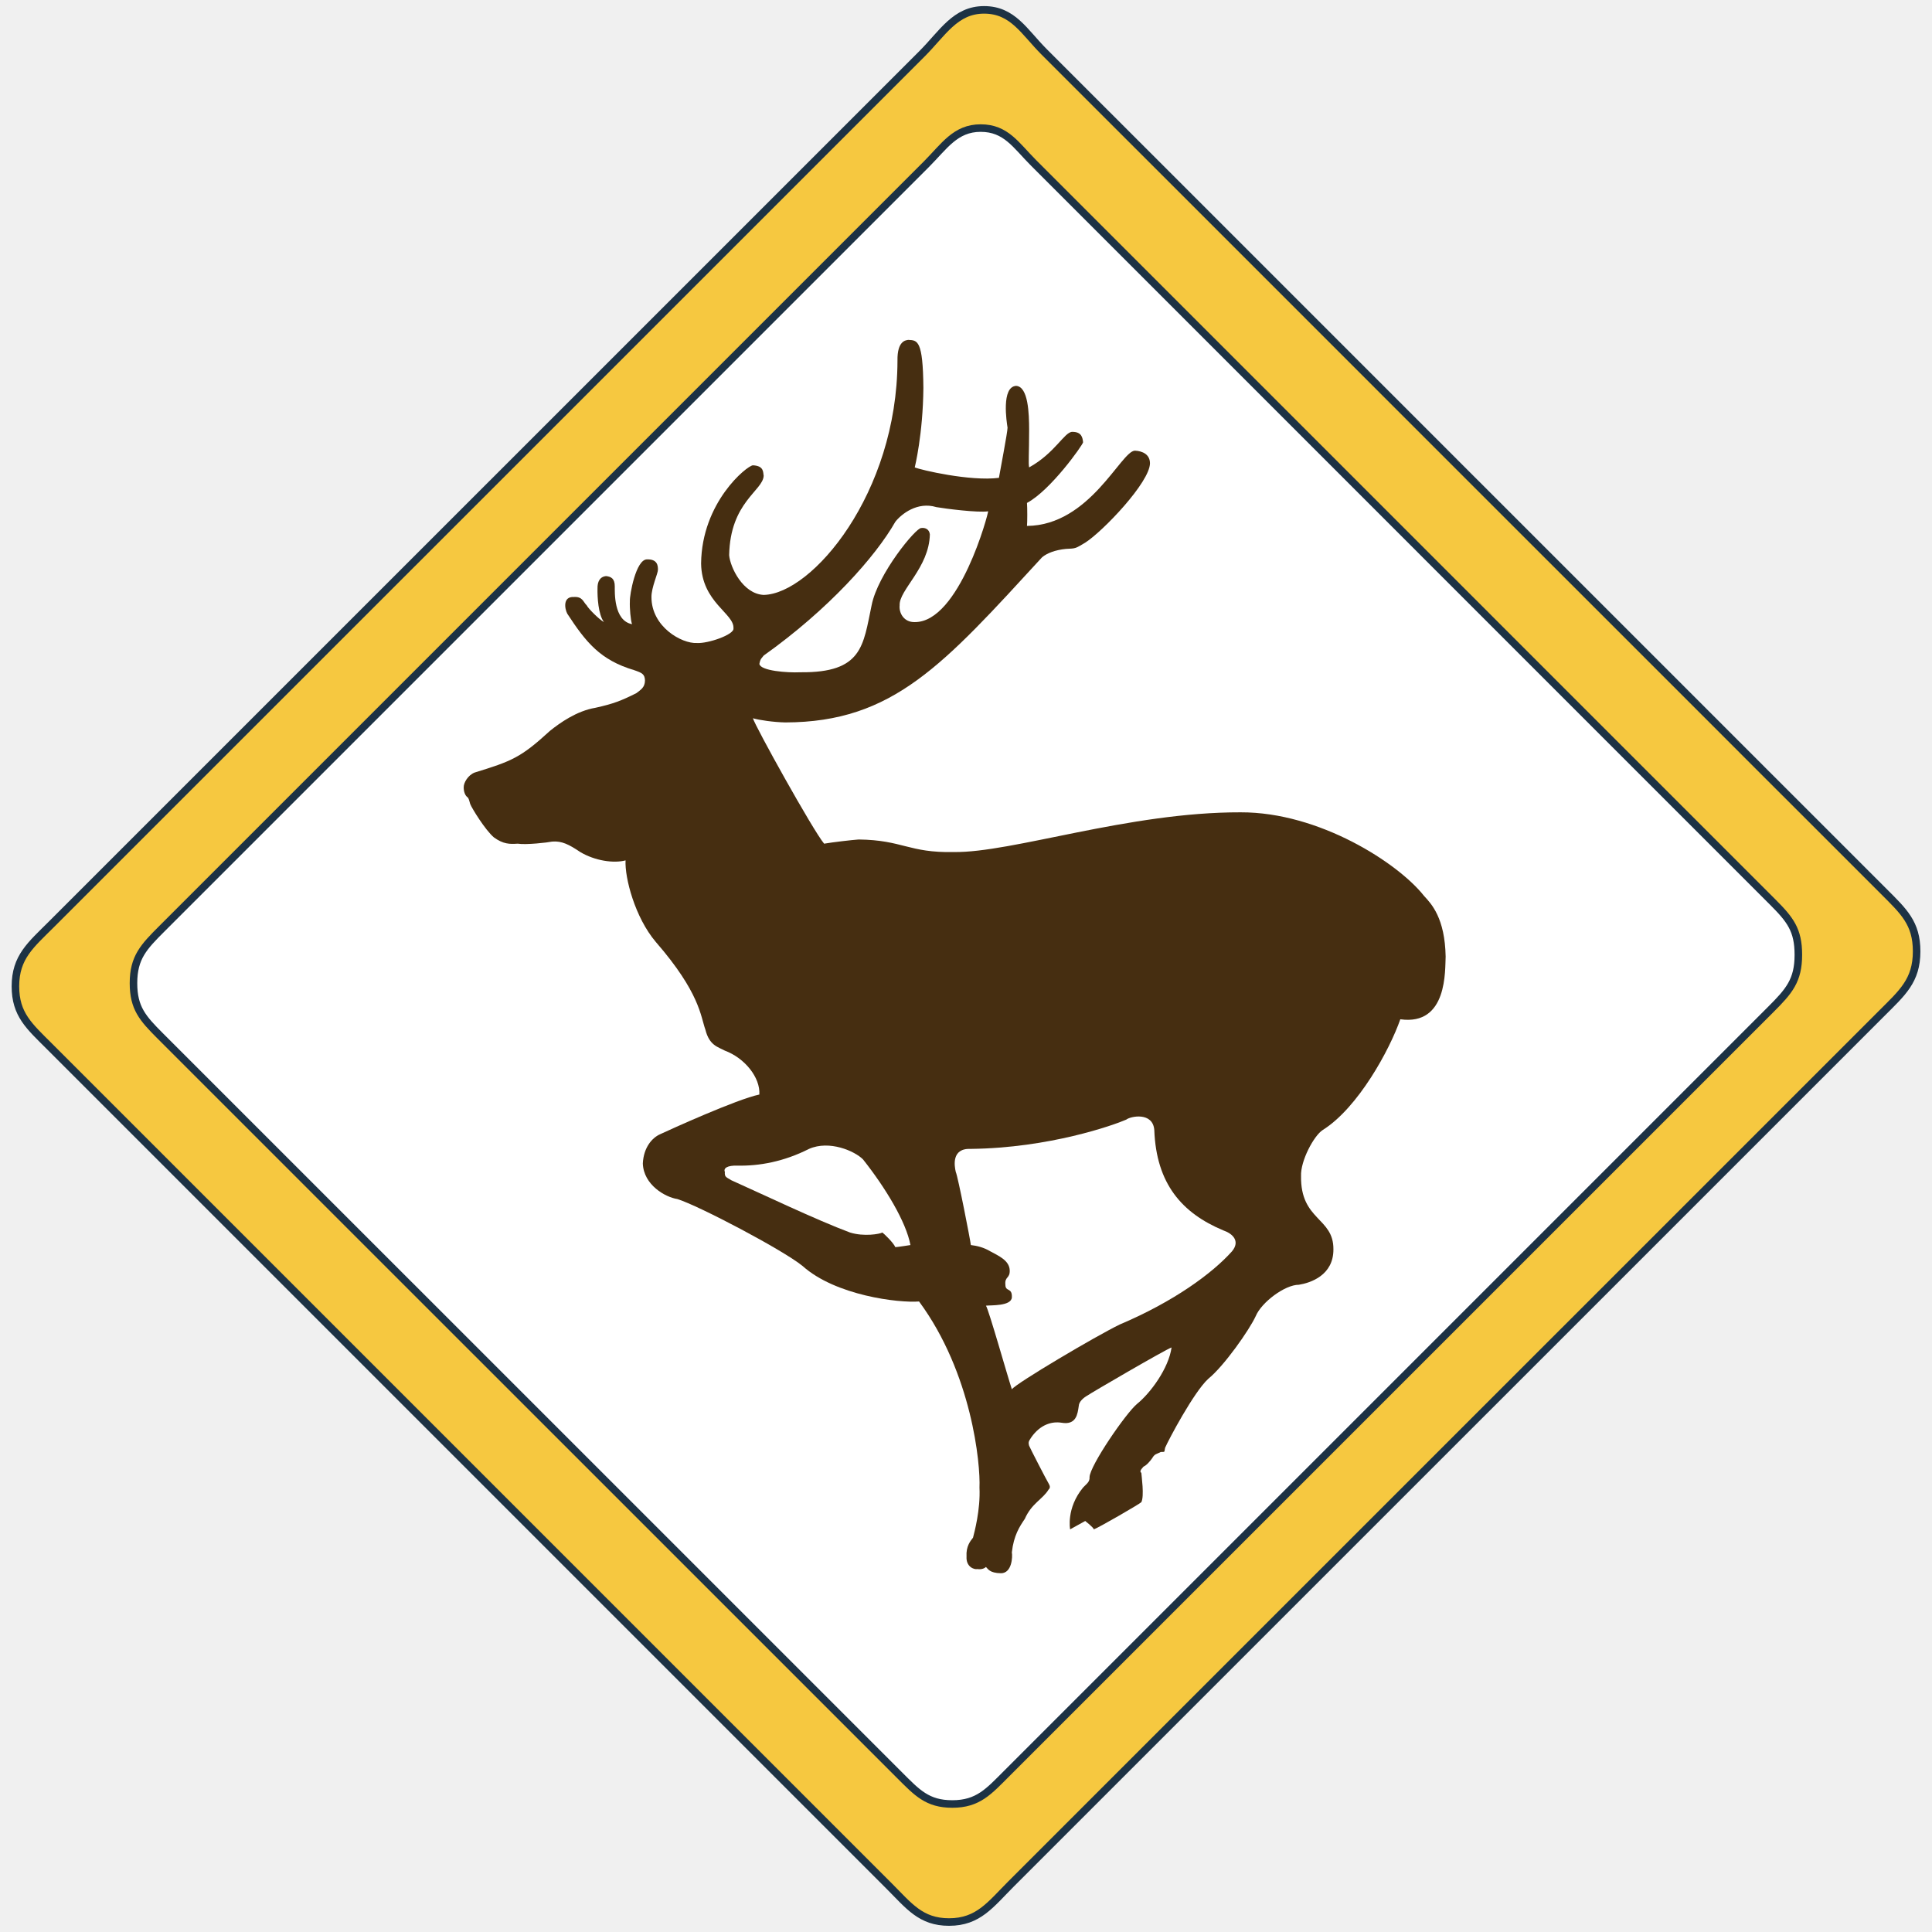
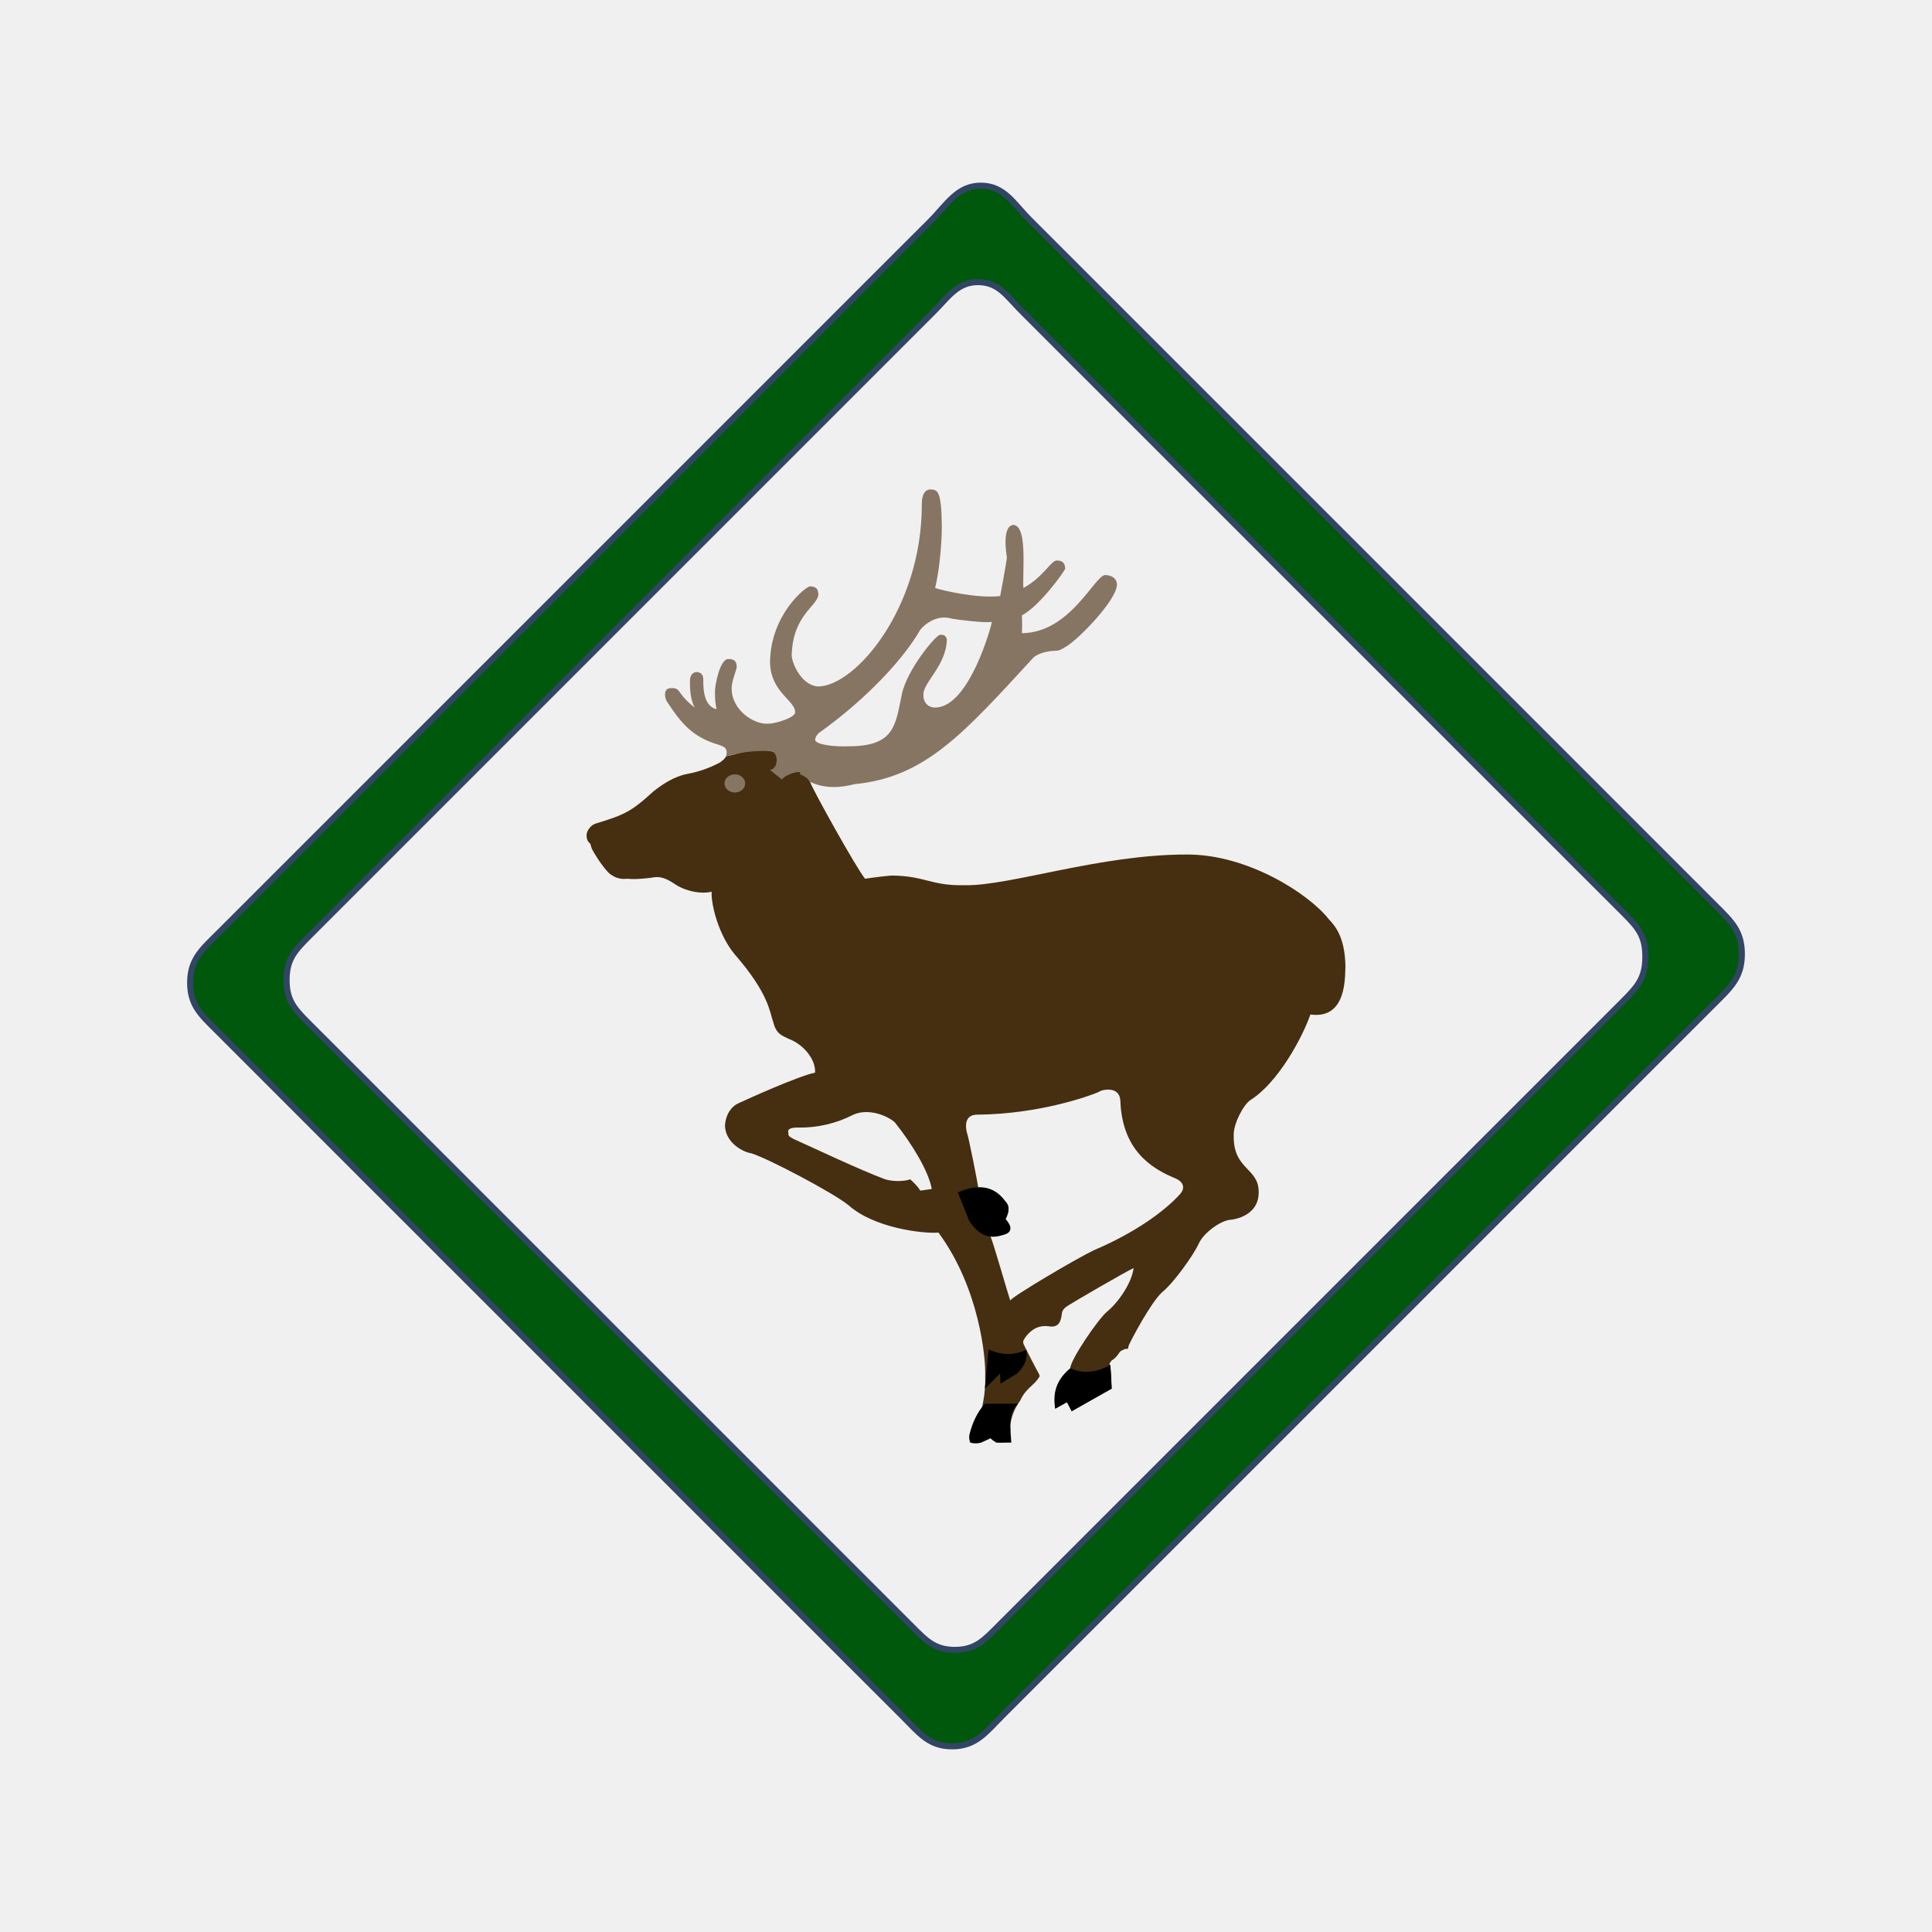
- <svg xmlns="http://www.w3.org/2000/svg" version="1.1" x="0px" y="0px" viewBox="0 0 64 64" xml:space="preserve" id="svg35" width="64" height="64">
-   <defs id="defs35" />
-   <g id="layer1" style="display:inline" transform="translate(-0.1951736,-0.04920669)">
-     <g id="g56">
-       <path d="m 32.695,4.299 c -0.838,-1.53e-5 -1.206,0.604 -1.809,1.207 l -1.807,1.809 -1.809,1.807 -1.807,1.809 -7.232,7.23 -7.23,7.23 -1.807,1.809 -1.809,1.807 -1.807,1.809 c -0.603,0.603 -0.947,0.954 -0.947,1.807 1.5e-5,0.825 0.306,1.167 0.889,1.75 l 1.748,1.748 1.75,1.75 1.748,1.748 6.998,6.996 6.996,6.996 1.75,1.75 1.748,1.748 1.75,1.75 c 0.583,0.583 0.924,0.957 1.748,0.957 0.852,-1.5e-5 1.206,-0.413 1.809,-1.016 l 1.807,-1.809 1.809,-1.807 1.807,-1.807 7.23,-7.23 7.23,-7.23 1.807,-1.809 1.809,-1.807 1.807,-1.809 c 0.603,-0.603 0.912,-0.955 0.912,-1.807 1.5e-5,-0.825 -0.271,-1.167 -0.854,-1.75 l -1.748,-1.748 -1.75,-1.75 -1.748,-1.748 -6.996,-6.998 -6.996,-6.996 -1.75,-1.748 -1.748,-1.75 -1.75,-1.75 C 33.86,4.864 33.533,4.299 32.695,4.299 Z" style="display:inline;fill:#ffffff;fill-opacity:1;stroke:none;stroke-width:0.25" id="path76" />
-       <path d="M 32.794,0.376 C 31.84,0.376 31.421,1.149 30.734,1.835 l -2.059,2.059 -2.059,2.059 -2.059,2.059 -8.238,8.237 -8.238,8.237 -2.059,2.059 -2.059,2.059 c 0,0 -1.373,1.373 -2.059,2.059 -0.686,0.686 -1.198,1.089 -1.198,2.059 -1.458e-5,0.937 0.463,1.325 1.125,1.987 0.662,0.662 1.987,1.987 1.987,1.987 l 1.987,1.987 1.987,1.987 7.947,7.947 7.947,7.947 1.987,1.987 1.987,1.987 c 0,0 1.325,1.325 1.987,1.987 0.662,0.662 1.05,1.194 1.987,1.194 0.971,1.5e-5 1.373,-0.58 2.059,-1.267 0.686,-0.686 2.059,-2.059 2.059,-2.059 l 2.059,-2.059 2.059,-2.059 8.238,-8.237 8.238,-8.237 2.059,-2.059 2.059,-2.059 c 0,0 1.373,-1.373 2.059,-2.059 0.686,-0.686 1.163,-1.089 1.163,-2.059 1.5e-5,-0.937 -0.428,-1.325 -1.09,-1.987 -0.662,-0.662 -1.987,-1.987 -1.987,-1.987 L 58.622,25.605 56.636,23.618 48.688,15.671 40.741,7.723 38.754,5.736 36.767,3.75 34.78,1.763 C 34.118,1.1 33.747,0.376 32.794,0.376 Z M 32.681,4.292 c 0.838,1.53e-5 1.166,0.565 1.749,1.149 l 1.749,1.749 1.749,1.749 1.749,1.749 6.996,6.997 6.996,6.997 1.749,1.749 1.749,1.749 c 0,0 1.166,1.166 1.749,1.749 0.583,0.583 0.852,0.925 0.852,1.749 -1.6e-5,0.852 -0.308,1.205 -0.911,1.808 -0.603,0.603 -1.808,1.808 -1.808,1.808 l -1.808,1.808 -1.808,1.808 -7.23,7.23 -7.23,7.23 -1.808,1.808 -1.808,1.808 c 0,0 -1.205,1.205 -1.808,1.808 -0.603,0.603 -0.955,1.015 -1.808,1.015 -0.825,1.5e-5 -1.166,-0.374 -1.749,-0.957 -0.583,-0.583 -1.749,-1.749 -1.749,-1.749 l -1.749,-1.749 -1.749,-1.749 -6.997,-6.996 -6.997,-6.996 -1.749,-1.749 -1.749,-1.749 c 0,0 -1.166,-1.166 -1.749,-1.749 -0.583,-0.583 -0.887,-0.924 -0.887,-1.749 -1.58e-5,-0.852 0.343,-1.205 0.946,-1.808 0.603,-0.603 1.808,-1.808 1.808,-1.808 l 1.808,-1.808 1.808,-1.808 7.231,-7.231 7.231,-7.231 1.808,-1.808 1.808,-1.808 1.808,-1.808 c 0.603,-0.603 0.969,-1.207 1.808,-1.207 z" style="display:inline;fill:#f6c840;fill-opacity:1;stroke:#1d3244;stroke-width:0.25;stroke-opacity:1" id="path55" />
-     </g>
+ <svg xmlns="http://www.w3.org/2000/svg" xml:space="preserve" fill-rule="evenodd" clip-rule="evenodd" viewBox="0 0 64 64">
+   <g id="brown">
+     <path fill="#462e11" d="M26.834 25.899c.059.208 1.539 2.872 1.823 3.211.235-.04.699-.093.884-.107 1.129.014 1.283.345 2.431.321 1.492.024 4.484-1.024 7.349-1.017 2.009-.007 4.033 1.298 4.696 2.141.191.205.534.569.552 1.552-.018.333.059 1.777-1.16 1.606-.27.773-1.076 2.265-1.989 2.836-.226.148-.569.79-.552 1.178-.017 1.142.834 1.056.828 1.873.006.67-.591.863-.884.909-.353-.002-.955.446-1.105.803-.159.348-.81 1.279-1.215 1.606-.368.336-1.02 1.567-1.105 1.766-.028.13.006.098-.111.107-.108.057-.152.041-.221.161-.052.073-.14.18-.221.214-.063.073-.107.121-.055.16.003.068.08.592 0 .749-.041.046-1.107.661-1.215.696-.013-.051-.221-.214-.221-.214l-.387.214s-.106-.538.331-1.07c.086-.094.175-.141.166-.268.009-.292.926-1.631 1.216-1.873.349-.282.811-.916.884-1.445-.158.054-2.085 1.177-2.155 1.231-.096.053-.217.154-.221.268-.03.197-.058.495-.442.428-.244-.039-.539.042-.774.374-.062.098-.082.116-.055.214.01.036.452.893.497.964.01.024.071.099 0 .16-.146.245-.434.351-.607.75a1.685 1.685 0 0 0-.332.856c.022.12 0 .531-.276.535-.298-.004-.337-.116-.387-.16-.028.028-.105.071-.221.053-.083.018-.292-.057-.276-.321-.016-.26.1-.399.166-.482.033-.131.193-.714.165-1.284.028-.596-.191-2.924-1.547-4.763-.517.042-2.138-.151-2.983-.91-.504-.41-2.653-1.54-3.205-1.713-.304-.045-.863-.359-.884-.91.021-.418.244-.661.442-.749.241-.112 1.964-.897 2.542-1.017.026-.438-.377-.935-.884-1.124-.18-.096-.396-.133-.497-.535-.125-.346-.139-.945-1.271-2.248-.534-.629-.797-1.646-.774-2.087-.304.081-.784.011-1.16-.214-.288-.193-.47-.287-.718-.267-.115.024-.667.088-.884.053-.202.014-.368.014-.608-.16-.224-.19-.568-.751-.608-.857-.024-.082-.024-.103-.055-.16-.08-.05-.113-.168-.11-.268-.003-.114.108-.306.276-.375.959-.295 1.181-.38 1.934-1.07.251-.202.682-.509 1.16-.589a3.719 3.719 0 0 0 1.05-.374c.085-.067.161-.113.198-.203l.244-.054c1.29-.409 2.033.058 2.541.899Zm5.967 15.039c.077.124.541 1.771.663 2.141.11-.156 2.153-1.365 2.763-1.66 1.383-.585 2.37-1.31 2.873-1.873.216-.26.018-.453-.221-.535-1.063-.443-1.718-1.197-1.768-2.569-.036-.472-.611-.355-.719-.267-.327.142-1.97.725-3.978.749-.507-.024-.419.447-.386.589.055.115.376 1.762.386 1.873.155.018.332.06.498.16.209.114.485.232.497.482.01.221-.133.156-.111.375 0 .188.177.06.166.321-.011.231-.542.198-.663.214Zm-1.934-1.552c-.109-.59-.635-1.463-1.215-2.195-.212-.212-.859-.497-1.381-.267a3.844 3.844 0 0 1-1.824.428c-.275-.009-.371.069-.331.161-.01.136.038.133.166.214.751.336 2.189 1.022 3.038 1.338.356.11.761.039.829 0 .042.032.278.253.332.374.049 0 .386-.053.386-.053Z" />
+     <path fill="#877563" d="M24.049 25.054a.358.358 0 0 0 .023-.118c-.006-.166-.072-.198-.277-.268-.87-.259-1.234-.714-1.712-1.445-.071-.133-.115-.443.165-.428.228-.015.239.125.332.214.039.081.316.36.442.428-.148-.193-.171-.649-.166-.856-.005-.179.062-.307.221-.321.12.014.223.057.221.267.002.126-.034.874.442.964-.035-.097-.064-.411-.055-.589-.009-.15.153-1.077.442-1.071.27-.006.278.172.276.268.002.089-.168.453-.166.696-.002.763.776 1.198 1.161 1.177.28.021.965-.214.939-.374.026-.383-.813-.661-.829-1.659.016-1.569 1.171-2.503 1.326-2.516.295.013.258.191.276.268-.018.387-.857.672-.884 2.033.027.308.35.992.884 1.017 1.241-.025 3.416-2.599 3.426-5.994-.01-.524.222-.524.276-.535.233.011.377.001.387 1.231-.01 1.187-.221 2.034-.221 2.034.145.062 1.414.362 2.155.267.033-.194.22-1.167.221-1.284-.023-.14-.166-1.05.221-1.071.308.021.33.703.331 1.124-.001.62-.023.855 0 .964.662-.366.905-.911 1.105-.91.241-.001.264.149.276.267-.012.074-.829 1.229-1.436 1.552.01.105.01.512 0 .589 1.611-.013 2.407-1.917 2.762-1.927.197.01.384.095.387.322-.003.487-1.206 1.745-1.657 2.033-.263.156-.234.147-.498.161-.267.026-.482.108-.607.214-2.315 2.518-3.587 3.972-5.924 4.197-.555.145-1.053.131-1.48-.076-.108-.18-.334-.247-.334-.247.101-.186-.505.006-.596.172L25.5 25.5c.292 0 .316-.622 0-.622 0 0-.737-.027-1.207.122l-.244.054Zm8.807-4.453c-.254.04-1.093-.067-1.326-.107-.483-.149-.895.177-1.049.374-.508.894-1.712 2.246-3.371 3.425-.054.076-.084.075-.11.214.026.177.71.231 1.05.215 1.594.016 1.606-.687 1.823-1.713.156-.806 1.139-1.994 1.271-1.98.082-.014.203.016.221.16-.018.859-.794 1.426-.774 1.82-.02.199.112.435.387.428 1.142.007 1.889-2.796 1.878-2.836Zm-8.514 5.051c.19 0 .343.135.343.3 0 .166-.153.301-.343.301-.189 0-.342-.135-.342-.301 0-.165.153-.3.342-.3Z" />
  </g>
-   <style type="text/css" id="style1">
- 	.st0{fill:#58565C;}
- 	.st1{fill:#949397;}
- 	.st2{fill:#4F4B4E;}
- 	.st3{fill:#616064;}
- 	.st4{fill:#939293;}
- 	.st5{fill:#A8A6A8;}
- 	.st6{fill:#A5A5A5;}
- 	.st7{fill:#A1A3AE;}
- 	.st8{fill:none;}
- 	.st9{fill:#4D4C50;}
- 	.st10{fill:#313033;}
- 	.st11{fill:#262528;}
- 	.st12{fill:#313034;}
- 	.st13{fill:#0D121B;}
- 	.st14{fill:#79767B;}
- 	.st15{fill:#5F5D61;}
- 	.st16{fill:#767677;}
- </style>
-   <g id="g77" transform="matrix(-0.2450257,0,0,0.2373505,74.78162,-13.45987)">
-     <path style="fill:#462e11;fill-rule:nonzero;stroke:none;fill-opacity:1" d="m 182.404,104.145 c -1.231,0.061 -1.99,0.004 -2.042,6.71 0.053,6.471 1.167,11.087 1.167,11.087 -0.764,0.341 -7.47,1.973 -11.379,1.459 -0.174,-1.06 -1.166,-6.366 -1.167,-7.003 0.119,-0.762 0.876,-5.72 -1.167,-5.835 -1.63,0.115 -1.747,3.828 -1.751,6.127 0.004,3.377 0.12,4.661 0,5.252 -3.495,-1.992 -4.778,-4.966 -5.835,-4.961 -1.274,-0.006 -1.392,0.812 -1.459,1.459 0.067,0.401 4.382,6.7 7.586,8.461 -0.054,0.572 -0.054,2.787 0,3.209 -8.51,-0.072 -12.709,-10.453 -14.588,-10.503 -1.036,0.05 -2.028,0.517 -2.042,1.751 0.014,2.657 6.37,9.514 8.753,11.087 1.386,0.848 1.234,0.801 2.626,0.875 1.414,0.142 2.546,0.589 3.209,1.167 13.312,14.951 20.092,23.018 34.719,23.049 1.557,-0.032 3.541,-0.323 4.376,-0.584 -0.312,1.134 -8.125,15.656 -9.628,17.506 -1.238,-0.217 -3.688,-0.509 -4.668,-0.584 -5.959,0.075 -6.775,1.882 -12.837,1.751 -7.875,0.132 -23.679,-5.583 -38.804,-5.543 -10.612,-0.04 -21.3,7.075 -24.8,11.67 -1.011,1.119 -2.82,3.102 -2.918,8.461 0.098,1.814 -0.31,9.686 6.128,8.753 1.425,4.215 5.684,12.347 10.503,15.463 1.195,0.808 3.004,4.306 2.918,6.418 0.086,6.226 -4.404,5.759 -4.376,10.212 -0.028,3.654 3.121,4.704 4.668,4.96 1.865,-0.013 5.043,2.426 5.835,4.376 0.839,1.898 4.28,6.973 6.419,8.753 1.944,1.835 5.385,8.542 5.835,9.628 0.147,0.708 -0.034,0.535 0.584,0.584 0.57,0.313 0.803,0.224 1.167,0.875 0.277,0.398 0.743,0.981 1.167,1.167 0.335,0.398 0.568,0.661 0.292,0.875 -0.015,0.369 -0.424,3.226 0,4.085 0.217,0.25 5.845,3.603 6.419,3.793 0.068,-0.278 1.167,-1.167 1.167,-1.167 l 2.042,1.167 c 0,0 0.561,-2.932 -1.751,-5.835 -0.454,-0.511 -0.924,-0.77 -0.875,-1.459 -0.049,-1.595 -4.89,-8.894 -6.419,-10.212 -1.843,-1.536 -4.283,-4.994 -4.668,-7.878 0.832,0.292 11.009,6.416 11.379,6.71 0.504,0.289 1.146,0.841 1.167,1.459 0.158,1.077 0.305,2.702 2.334,2.334 1.29,-0.209 2.848,0.231 4.085,2.042 0.327,0.534 0.436,0.633 0.292,1.167 -0.054,0.195 -2.387,4.863 -2.626,5.252 -0.053,0.134 -0.373,0.542 0,0.875 0.771,1.334 2.292,1.91 3.209,4.085 0.704,1.064 1.501,2.326 1.751,4.668 -0.114,0.654 0.002,2.898 1.459,2.918 1.575,-0.02 1.78,-0.633 2.042,-0.875 0.146,0.155 0.554,0.389 1.167,0.292 0.438,0.097 1.545,-0.31 1.459,-1.751 0.086,-1.417 -0.526,-2.175 -0.875,-2.626 -0.176,-0.715 -1.021,-3.894 -0.875,-7.002 -0.146,-3.249 1.011,-15.942 8.169,-25.967 2.734,0.23 11.295,-0.822 15.755,-4.96 2.661,-2.233 14.011,-8.397 16.922,-9.336 1.606,-0.249 4.562,-1.959 4.668,-4.959 -0.106,-2.284 -1.286,-3.605 -2.334,-4.085 -1.272,-0.613 -10.369,-4.889 -13.421,-5.543 -0.137,-2.39 1.99,-5.1 4.668,-6.127 0.95,-0.527 2.092,-0.727 2.626,-2.918 0.657,-1.886 0.734,-5.152 6.71,-12.254 2.822,-3.433 4.21,-8.973 4.085,-11.379 1.608,0.438 4.141,0.057 6.127,-1.167 1.519,-1.054 2.483,-1.565 3.793,-1.459 0.605,0.133 3.52,0.483 4.668,0.292 1.068,0.075 1.943,0.075 3.209,-0.875 1.182,-1.033 2.999,-4.092 3.209,-4.668 0.131,-0.447 0.131,-0.564 0.292,-0.875 0.422,-0.272 0.596,-0.914 0.584,-1.459 0.013,-0.621 -0.57,-1.67 -1.459,-2.042 -5.064,-1.612 -6.239,-2.075 -10.212,-5.835 -1.328,-1.099 -3.605,-2.775 -6.127,-3.209 -2.452,-0.56 -3.506,-0.991 -5.543,-2.042 -0.613,-0.495 -1.138,-0.787 -1.167,-1.751 0.029,-0.903 0.379,-1.077 1.459,-1.459 4.597,-1.411 6.519,-3.891 9.044,-7.878 0.372,-0.722 0.606,-2.413 -0.875,-2.334 -1.202,-0.079 -1.26,0.68 -1.75,1.167 -0.209,0.445 -1.667,1.962 -2.334,2.334 0.783,-1.053 0.901,-3.541 0.875,-4.668 0.026,-0.973 -0.324,-1.672 -1.167,-1.751 -0.635,0.078 -1.179,0.312 -1.167,1.459 -0.012,0.684 0.182,4.763 -2.334,5.252 0.184,-0.529 0.34,-2.238 0.292,-3.209 0.048,-0.818 -0.808,-5.873 -2.334,-5.835 -1.428,-0.037 -1.467,0.935 -1.459,1.459 -0.008,0.487 0.886,2.471 0.875,3.793 0.011,4.159 -4.097,6.53 -6.127,6.419 -1.482,0.111 -5.099,-1.171 -4.96,-2.042 -0.139,-2.084 4.294,-3.599 4.376,-9.045 -0.083,-8.551 -6.185,-13.644 -7.002,-13.713 -1.556,0.069 -1.362,1.041 -1.459,1.459 0.097,2.109 4.529,3.665 4.668,11.087 -0.139,1.675 -1.849,5.406 -4.668,5.543 -6.551,-0.138 -18.039,-14.171 -18.089,-32.678 0.05,-2.856 -1.173,-2.856 -1.459,-2.918 z" id="path15" />
-     <path style="fill:#ffffff;fill-rule:nonzero;stroke:none" d="m 171.609,128.07 c -0.057,0.221 3.889,15.499 9.92,15.463 1.452,0.036 2.151,-1.248 2.042,-2.334 0.109,-2.15 -3.991,-5.239 -4.085,-9.92 0.093,-0.785 0.734,-0.948 1.167,-0.875 0.694,-0.072 5.884,6.4 6.71,10.795 1.146,5.596 1.207,9.426 9.628,9.336 1.793,0.09 5.407,-0.202 5.543,-1.167 -0.137,-0.76 -0.294,-0.755 -0.584,-1.167 -8.759,-6.428 -15.115,-13.798 -17.797,-18.673 -0.817,-1.075 -2.989,-2.853 -5.543,-2.042 -1.229,0.221 -5.66,0.804 -7.002,0.584 z" id="path17" />
-     <path style="fill:#ffffff;fill-rule:nonzero;stroke:none" d="m 171.901,238.938 c -0.641,-0.084 -3.44,0.092 -3.501,-1.167 -0.056,-1.424 0.876,-0.725 0.875,-1.751 0.118,-1.189 -0.64,-0.839 -0.584,-2.042 0.061,-1.363 1.518,-2.004 2.626,-2.626 0.875,-0.545 1.808,-0.778 2.626,-0.875 0.057,-0.602 1.749,-9.583 2.042,-10.212 0.173,-0.771 0.638,-3.338 -2.042,-3.209 -10.601,-0.128 -19.278,-3.306 -21.007,-4.085 -0.571,-0.475 -3.603,-1.117 -3.793,1.459 -0.267,7.481 -3.728,11.589 -9.336,14.004 -1.263,0.448 -2.312,1.498 -1.167,2.918 2.654,3.069 7.866,7.017 15.172,10.212 3.219,1.606 14.007,8.196 14.588,9.045 0.643,-2.015 3.093,-10.995 3.501,-11.67 z" id="path19" />
-     <path style="fill:#ffffff;fill-rule:nonzero;stroke:none" d="m 182.112,230.477 c 0,0 1.782,0.292 2.042,0.292 0.285,-0.662 1.528,-1.866 1.751,-2.042 0.361,0.215 2.499,0.603 4.376,0 4.486,-1.721 12.079,-5.461 16.047,-7.294 0.672,-0.44 0.93,-0.422 0.875,-1.167 0.211,-0.498 -0.294,-0.927 -1.751,-0.875 -2.879,0.062 -6.202,-0.542 -9.628,-2.334 -2.757,-1.256 -6.176,0.3 -7.294,1.459 -3.063,3.987 -5.84,8.748 -6.419,11.962 z" id="path21" />
+   <g id="black">
+     <path d="M35.453 45.326c.383.172.816.169 1.326-.107l.052.781-1.331.753-.157-.303-.387.214c-.08-.473.001-.928.497-1.338Z" />
+     <path d="M32.75 44.699a1.43 1.43 0 0 0 1.25.016c.043.262-.031.523-.308.785l-.552.336-.011-.336-.502.5.123-1.301Z" />
+     <path d="M32.627 46.5h1.1c-.363.342-.248.818-.227 1.288H33l-.184-.145-.316.145c-.177.057-.36 0-.36 0s-.061-.145-.02-.288c.097-.377.25-.719.507-1Z" />
+     <path d="m31.73 39.5.376.94c.336.501.68.642 1.208.439.217-.099.198-.269 0-.496.124-.238.131-.432 0-.575-.39-.551-.938-.588-1.584-.308Z" />
+   </g>
+   <g id="blue">
+     <path fill="#00580d" fill-rule="nonzero" stroke="#324565" stroke-width="0.2px" d="M32.488 6.15c-.778 0-1.12.63-1.68 1.191l-1.681 1.68-10.085 10.085-6.724 6.723-5.042 5.042c-.56.56-.978.888-.978 1.681 0 .764.378 1.081.919 1.621l4.864 4.865 6.487 6.486 8.108 8.108 1.621 1.622 1.622 1.621c.54.541.857.975 1.621.975.793 0 1.121-.474 1.681-1.034l1.681-1.681 1.681-1.68 18.489-18.489 1.681-1.68c.56-.56.949-.889.949-1.681 0-.764-.349-1.081-.89-1.622l-1.622-1.621-1.621-1.622-14.594-14.594-1.622-1.621-3.243-3.244c-.541-.54-.843-1.131-1.622-1.131Zm-.092 3.196c.685 0 .952.461 1.428.937l1.427 1.428 1.428 1.427 1.427 1.428 5.71 5.71 5.71 5.711 1.428 1.427 1.427 1.428 1.428 1.427c.476.476.695.755.695 1.428 0 .695-.251.983-.743 1.475l-2.95 2.951-1.476 1.475L37.533 49.4l-2.95 2.951-1.476 1.475c-.491.492-.779.828-1.475.828-.673 0-.952-.305-1.427-.78l-2.856-2.855-1.427-1.428-5.711-5.71-5.71-5.71-4.283-4.282c-.476-.476-.724-.755-.724-1.428 0-.695.28-.983.772-1.475l20.655-20.655c.492-.492.791-.985 1.475-.985Z" />
  </g>
</svg>
